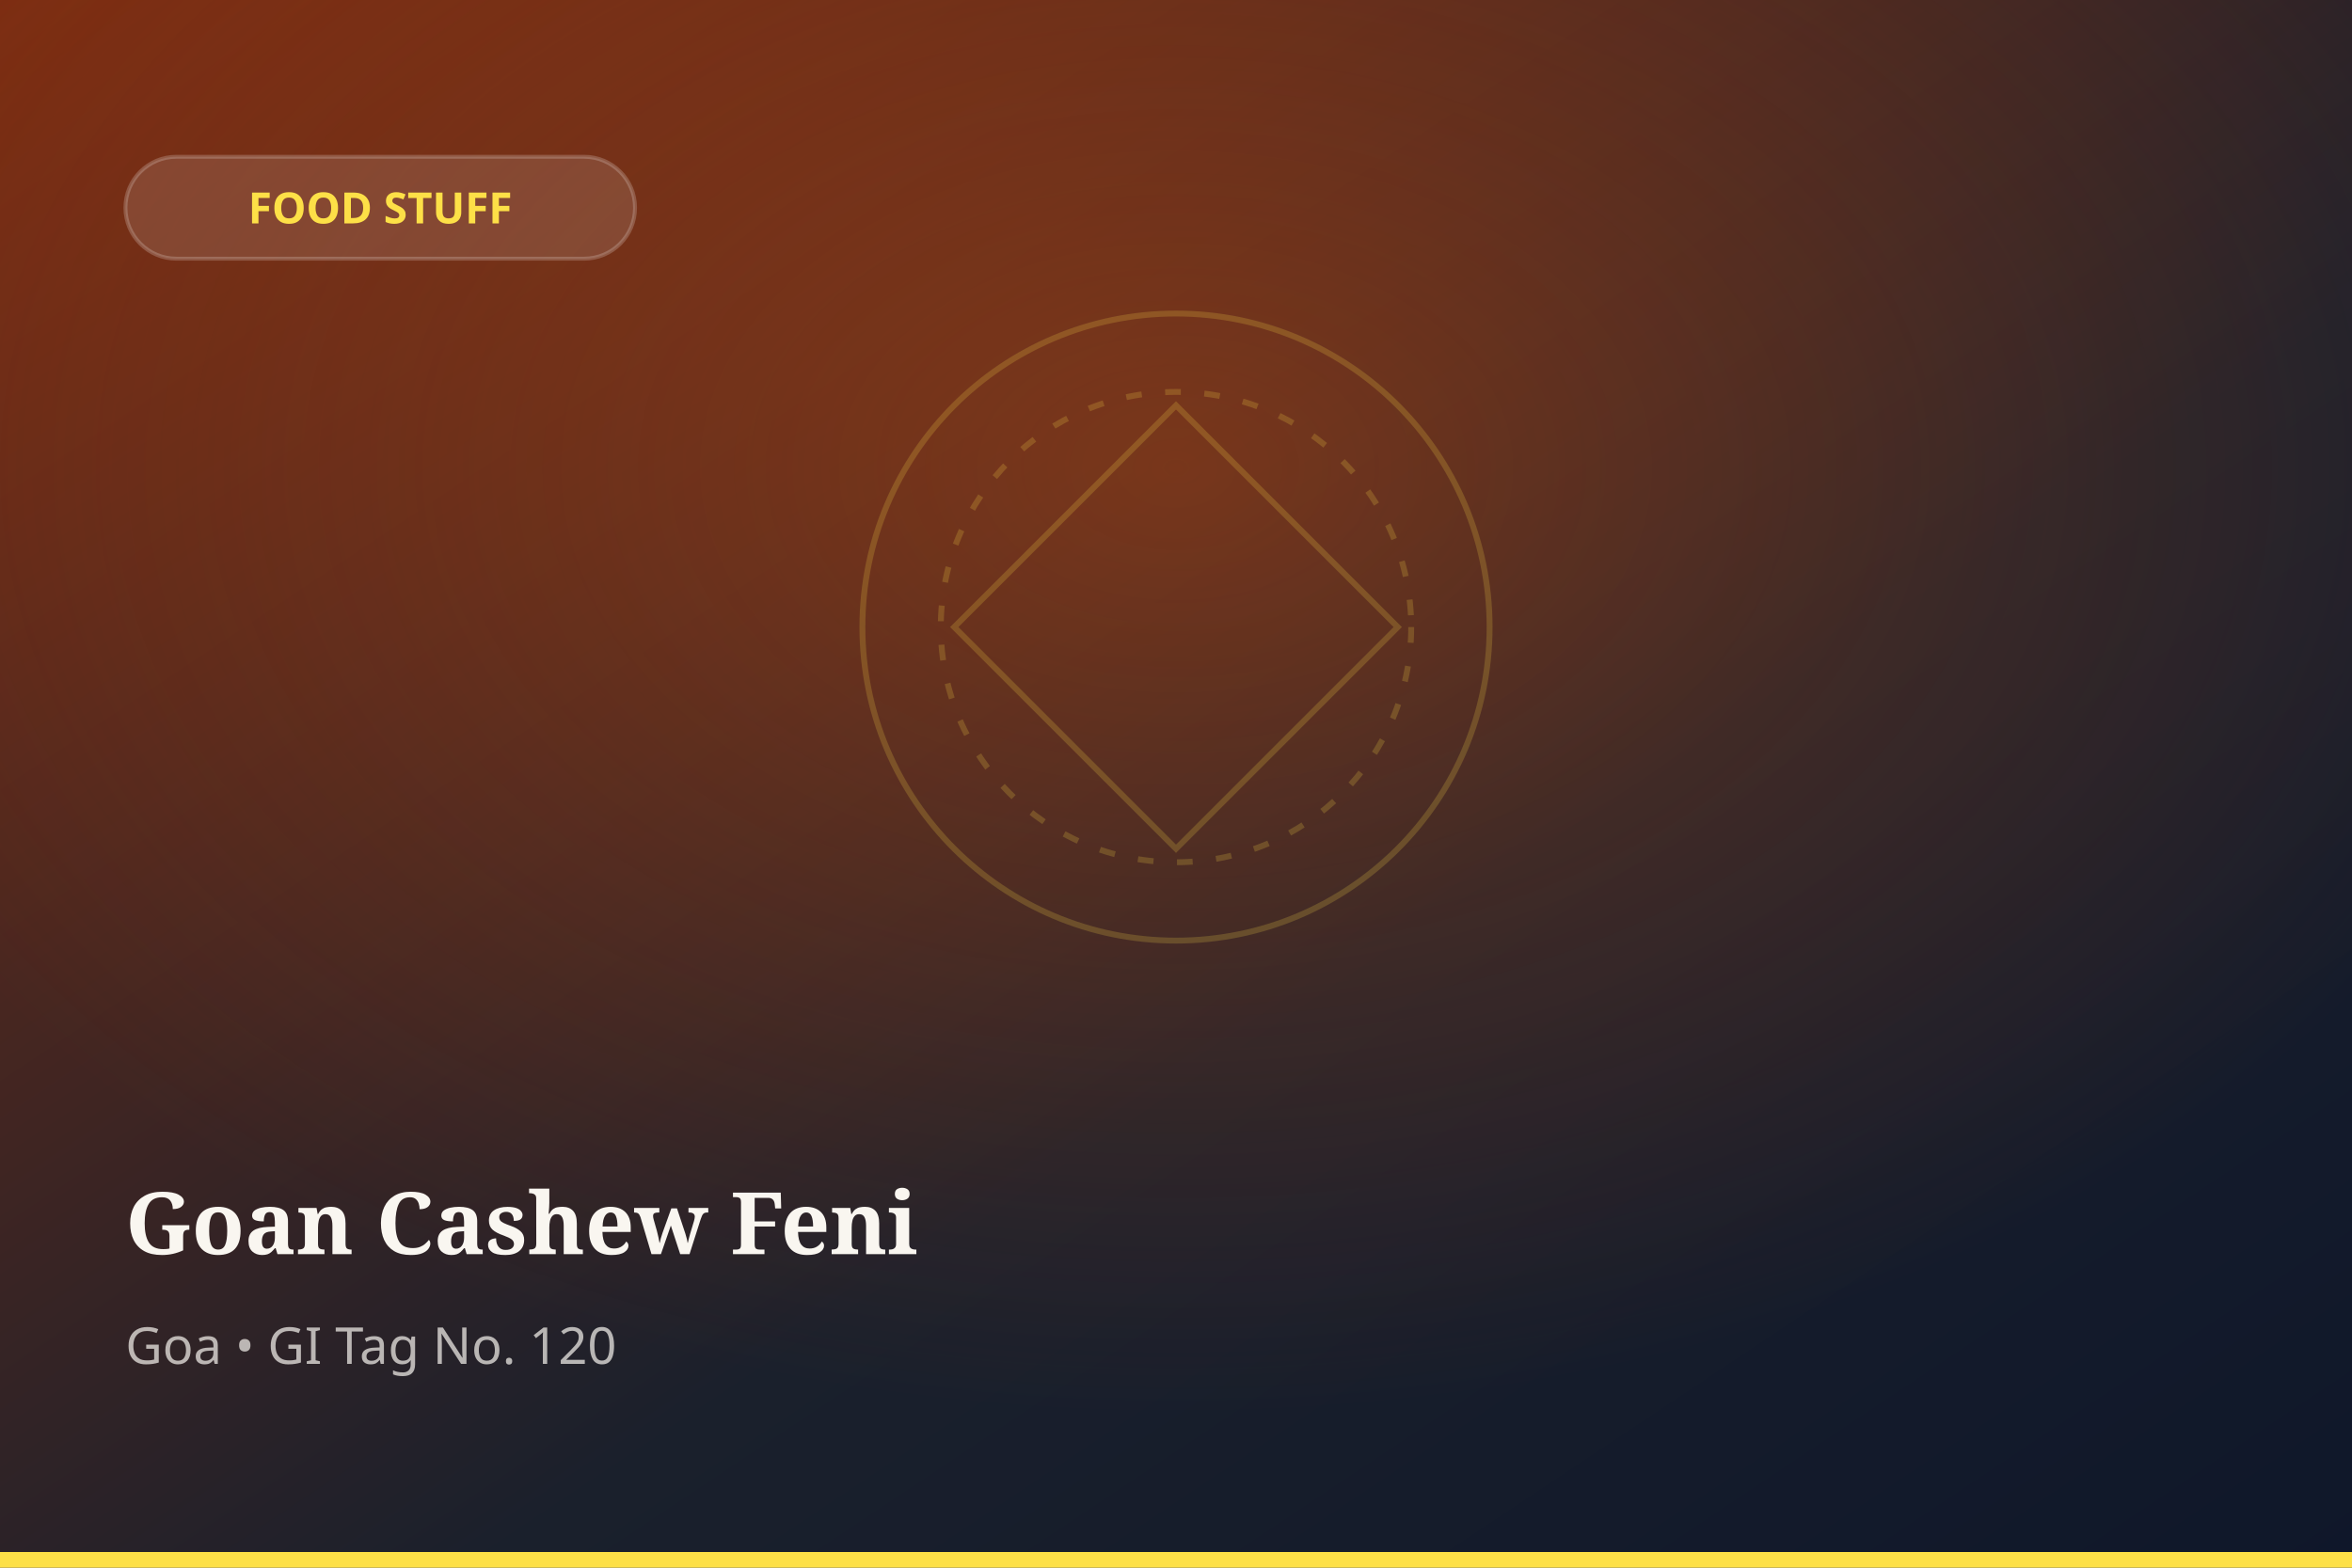
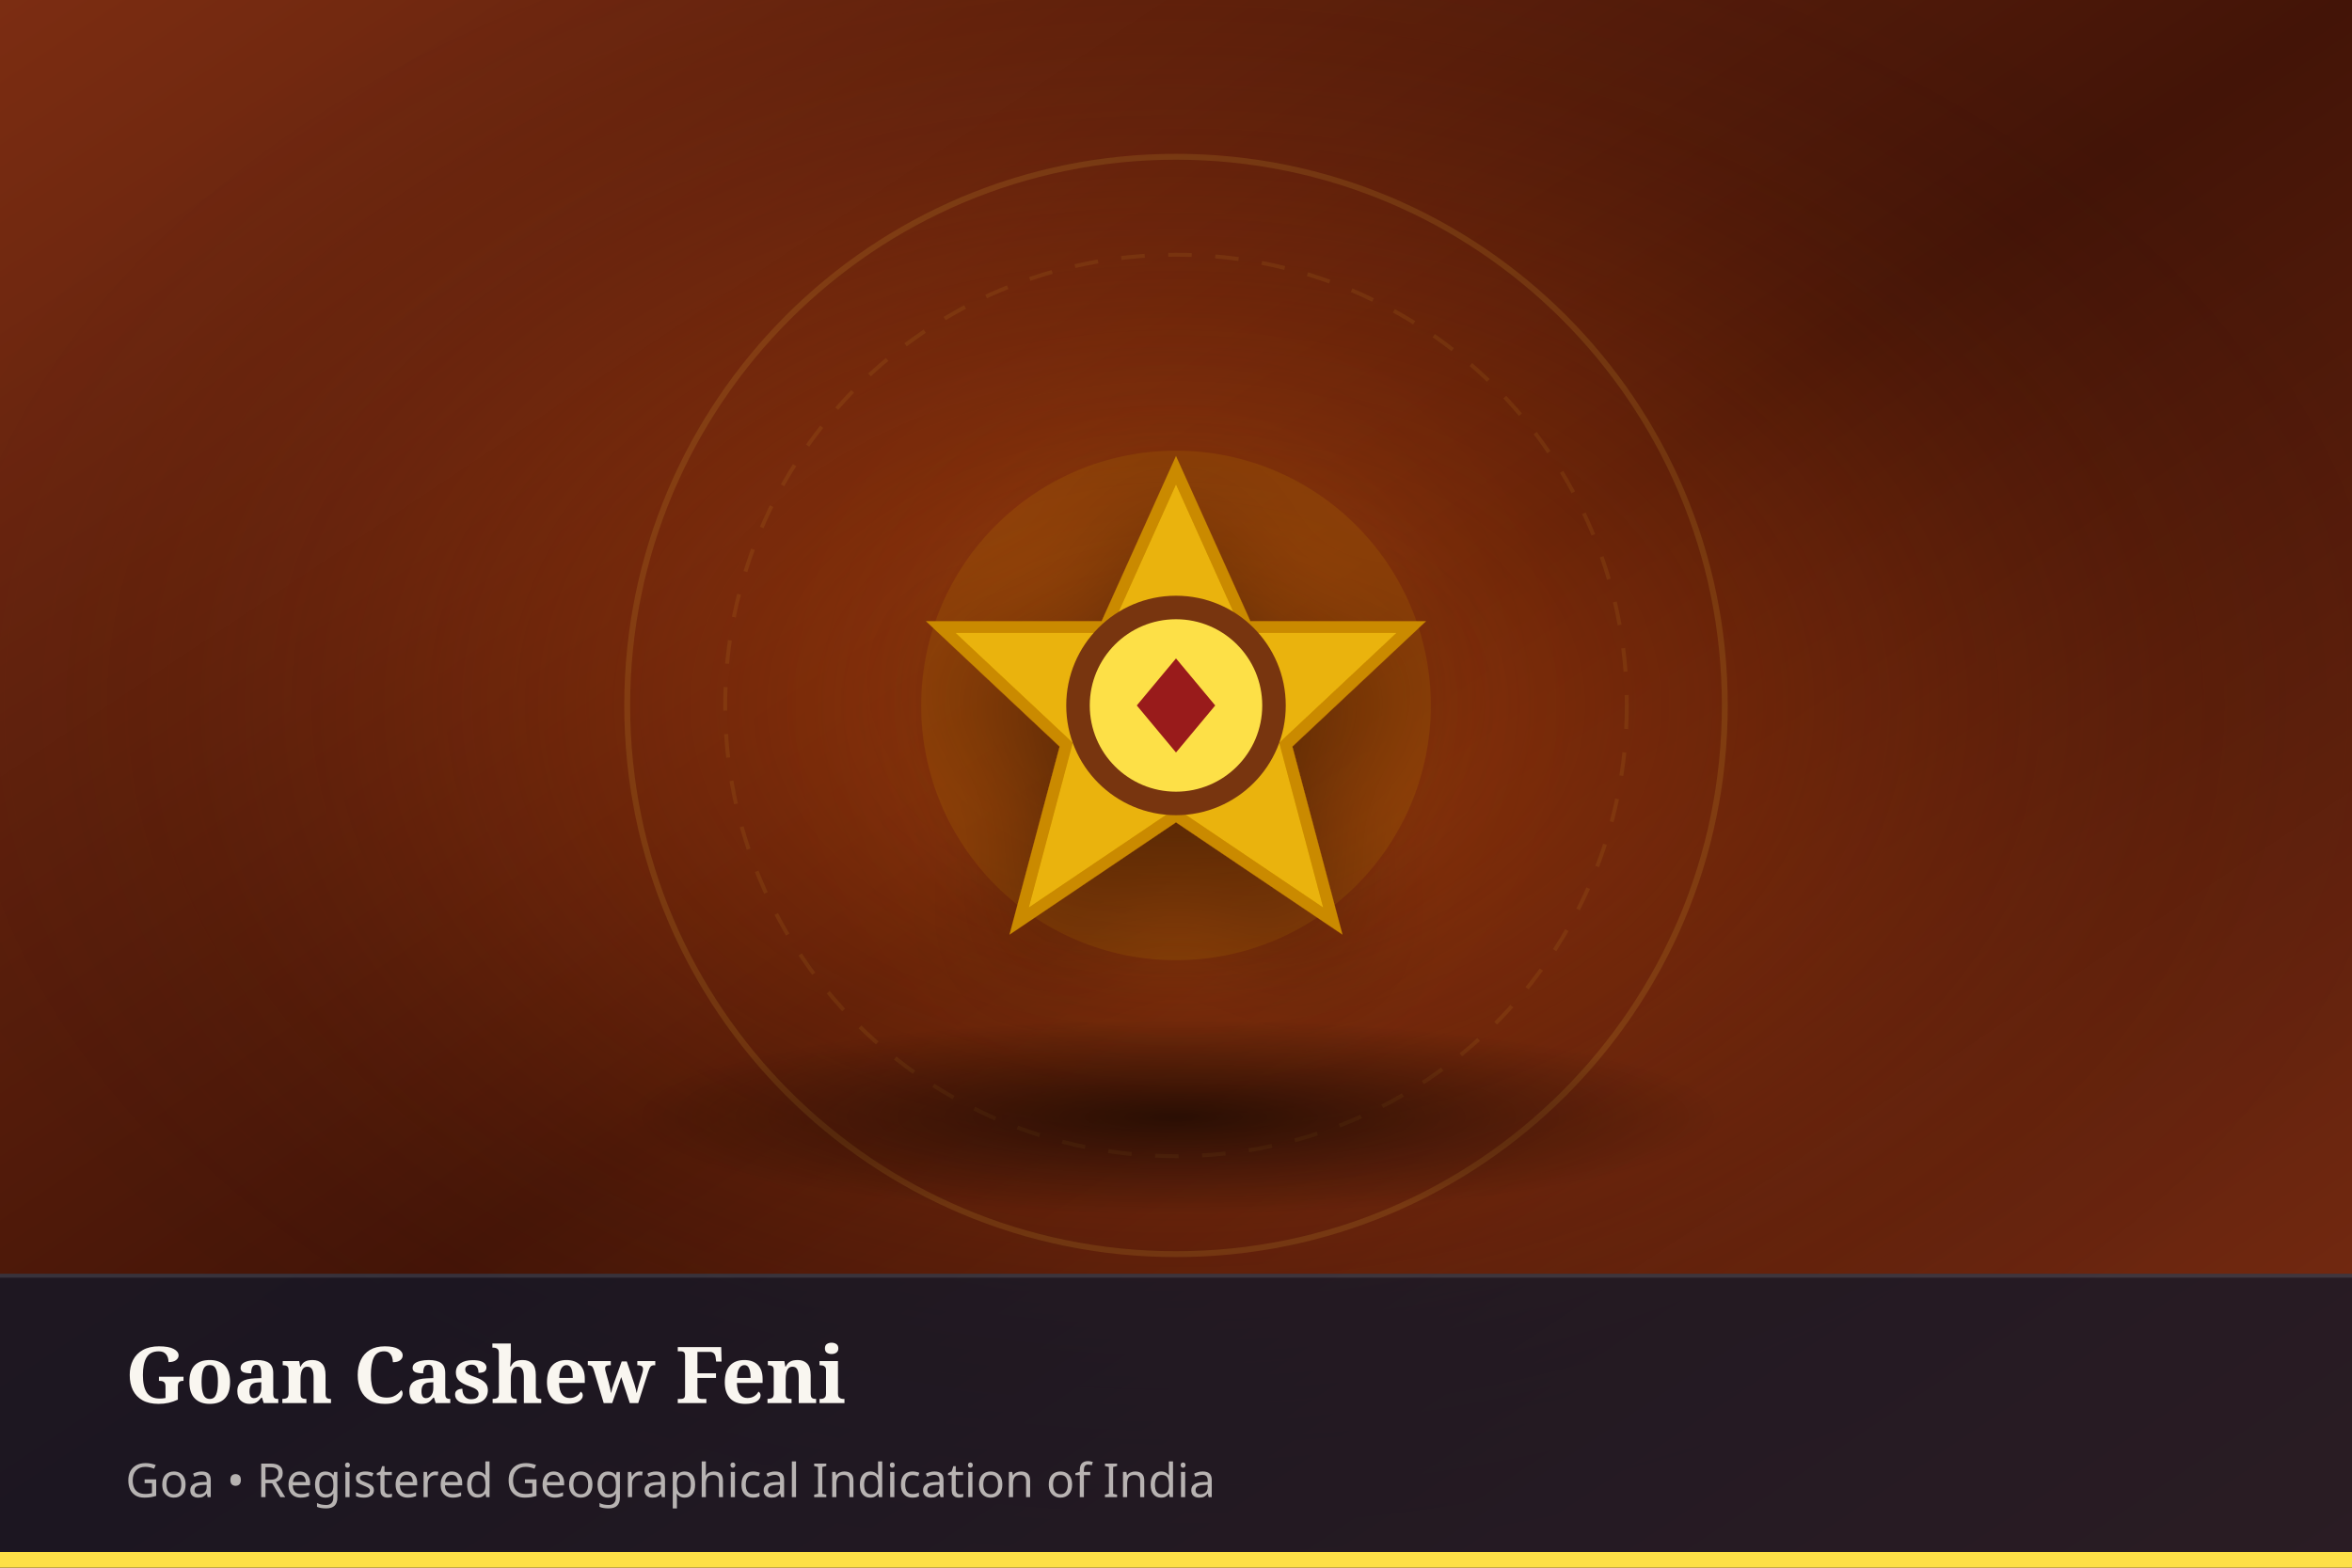
<svg xmlns="http://www.w3.org/2000/svg" width="600" height="400" viewBox="0 0 600 400">
  <defs>
    <linearGradient id="bgGrad_goan-cashew-feni" x1="0%" y1="0%" x2="100%" y2="100%">
      <stop offset="0%" stop-color="#7C2D12" />
-       <stop offset="60%" stop-color="#1A202C" />
-       <stop offset="100%" stop-color="#0F172A" />
+       <stop offset="50%" stop-color="#431407" />
+       <stop offset="100%" stop-color="#7C2D12" />
    </linearGradient>
-     <radialGradient id="glowGrad_goan-cashew-feni" cx="50%" cy="30%" r="60%">
-       <stop offset="0%" stop-color="#EA580C" stop-opacity="0.35" />
-       <stop offset="100%" stop-color="#EA580C" stop-opacity="0" />
+     <radialGradient id="spotlight_goan-cashew-feni" cx="50%" cy="45%" r="55%">
+       <stop offset="0%" stop-color="#EA580C" stop-opacity="0.45" />
+       <stop offset="60%" stop-color="#EA580C" stop-opacity="0.1" />
+       <stop offset="100%" stop-color="#000000" stop-opacity="0" />
+     </radialGradient>
+     <radialGradient id="floorShadow_goan-cashew-feni" cx="50%" cy="50%" r="50%">
+       <stop offset="0%" stop-color="rgba(0,0,0,0.6)" />
+       <stop offset="100%" stop-color="rgba(0,0,0,0)" />
    </radialGradient>
  </defs>
  <rect width="100%" height="100%" fill="url(#bgGrad_goan-cashew-feni)" />
-   <rect width="100%" height="100%" fill="url(#glowGrad_goan-cashew-feni)" />
-   <g transform="translate(300, 160)" stroke="#FDE047" stroke-opacity="0.2" fill="none" stroke-width="1.5">
-     <circle r="80" />
-     <circle r="60" stroke-dasharray="4,6" />
-     <rect x="-40" y="-40" width="80" height="80" transform="rotate(45)" />
+   <rect width="100%" height="100%" fill="url(#spotlight_goan-cashew-feni)" />
+   <circle cx="300" cy="180" r="140" fill="none" stroke="#FDE047" stroke-opacity="0.12" stroke-width="1.5" />
+   <circle cx="300" cy="180" r="115" fill="none" stroke="#FDE047" stroke-opacity="0.08" stroke-width="1" stroke-dasharray="6,6" />
+   <ellipse cx="300" cy="285" rx="140" ry="25" fill="url(#floorShadow_goan-cashew-feni)" />
+   <g transform="translate(300, 180)">
+     <circle cx="0" cy="0" r="65" fill="#CA8A04" opacity="0.2" filter="drop-shadow(0 0 20px rgba(234,179,8,0.4))" />
+     <polygon points="0,-60 18,-20 60,-20 28,10 40,55 0,28 -40,55 -28,10 -60,-20 -18,-20" fill="#EAB308" stroke="#CA8A04" stroke-width="3" filter="drop-shadow(0 10px 15px rgba(0,0,0,0.4))" />
+     <circle cx="0" cy="0" r="28" fill="#78350F" />
+     <circle cx="0" cy="0" r="22" fill="#FDE047" />
+     <path d="M-10,0 L0,-12 L10,0 L0,12 Z" fill="#991B1B" />
  </g>
-   <g transform="translate(32, 40)">
-     <rect width="130" height="26" rx="13" fill="rgba(255,255,255,0.12)" stroke="rgba(255,255,255,0.2)" />
-     <text x="65" y="17" fill="#FDE047" font-family="sans-serif" font-size="11" font-weight="600" text-anchor="middle">
-       FOOD STUFF
-     </text>
-   </g>
-   <text x="32" y="320" fill="#F9F6F0" font-family="serif" font-size="22" font-weight="700">
+   <rect x="0" y="325" width="600" height="75" fill="rgba(15, 23, 42, 0.75)" />
+   <rect x="0" y="325" width="600" height="1" fill="rgba(255, 255, 255, 0.12)" />
+   <text x="32" y="358" fill="#F9F6F0" font-family="'Playfair Display', Georgia, serif" font-size="20" font-weight="700">
    Goan Cashew Feni
  </text>
-   <text x="32" y="348" fill="rgba(249, 246, 240, 0.7)" font-family="sans-serif" font-size="13">
-     Goa • GI Tag No. 120
+   <text x="32" y="382" fill="rgba(249, 246, 240, 0.7)" font-family="'Plus Jakarta Sans', sans-serif" font-size="12" font-weight="500">
+     Goa • Registered Geographical Indication of India
  </text>
  <rect x="0" y="396" width="600" height="4" fill="#FDE047" />
</svg>
